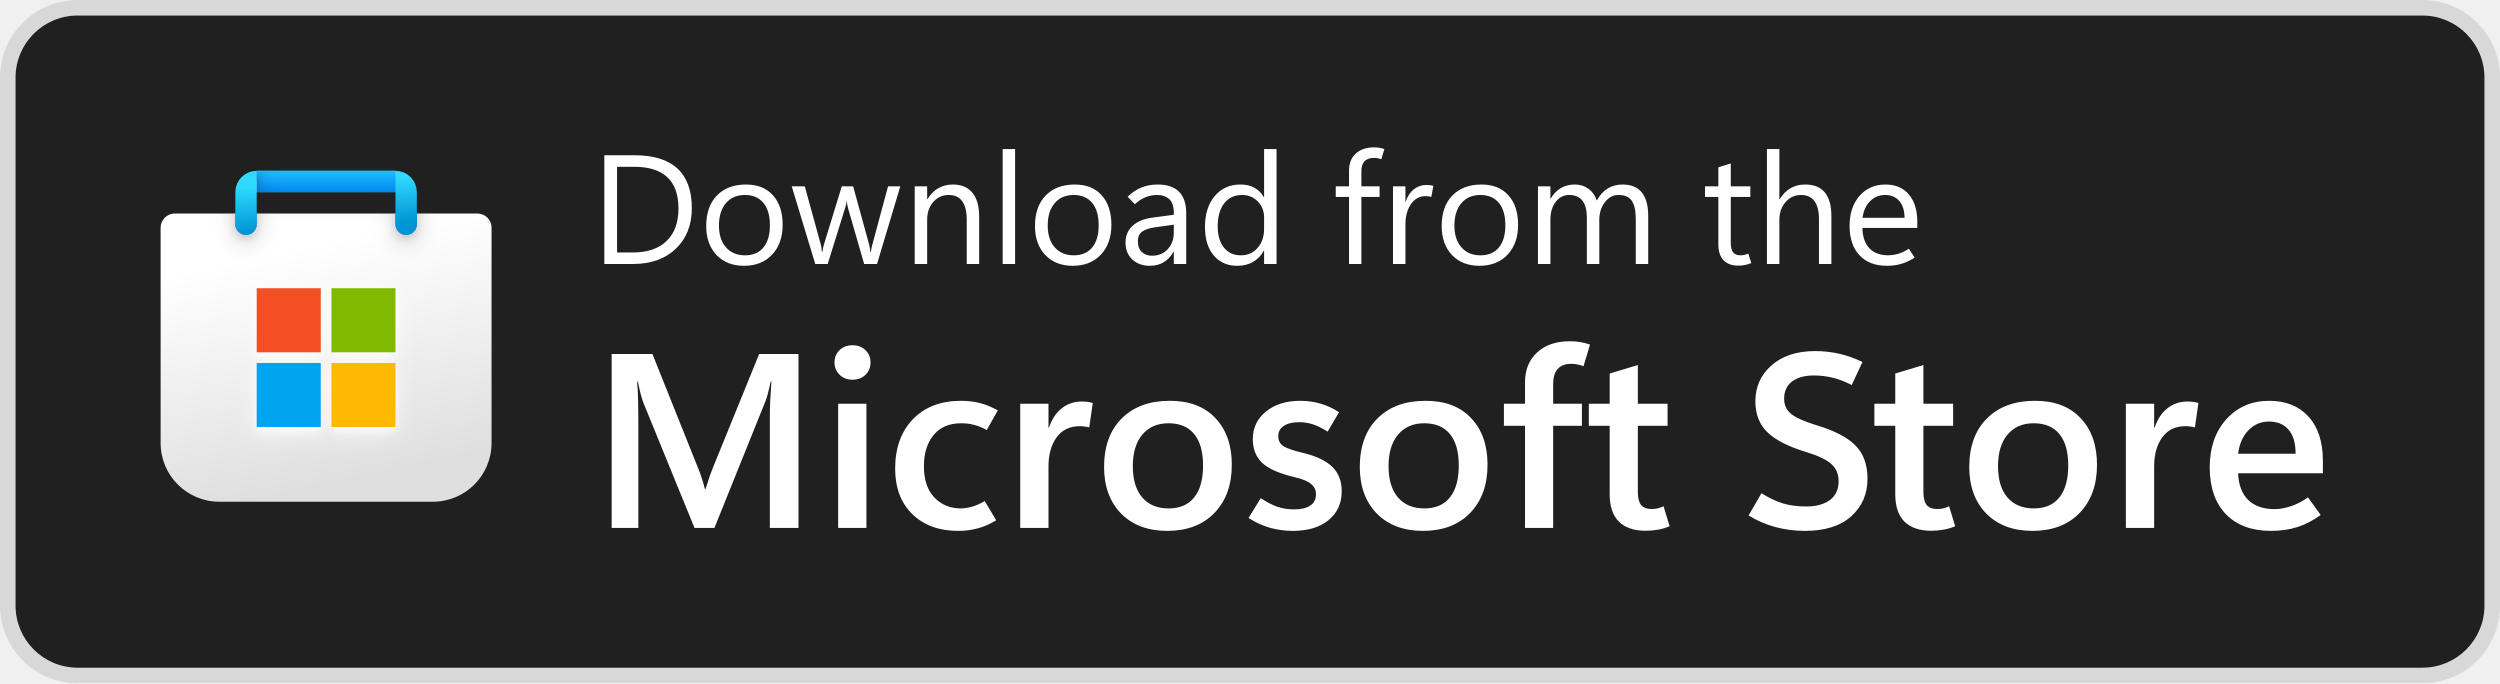
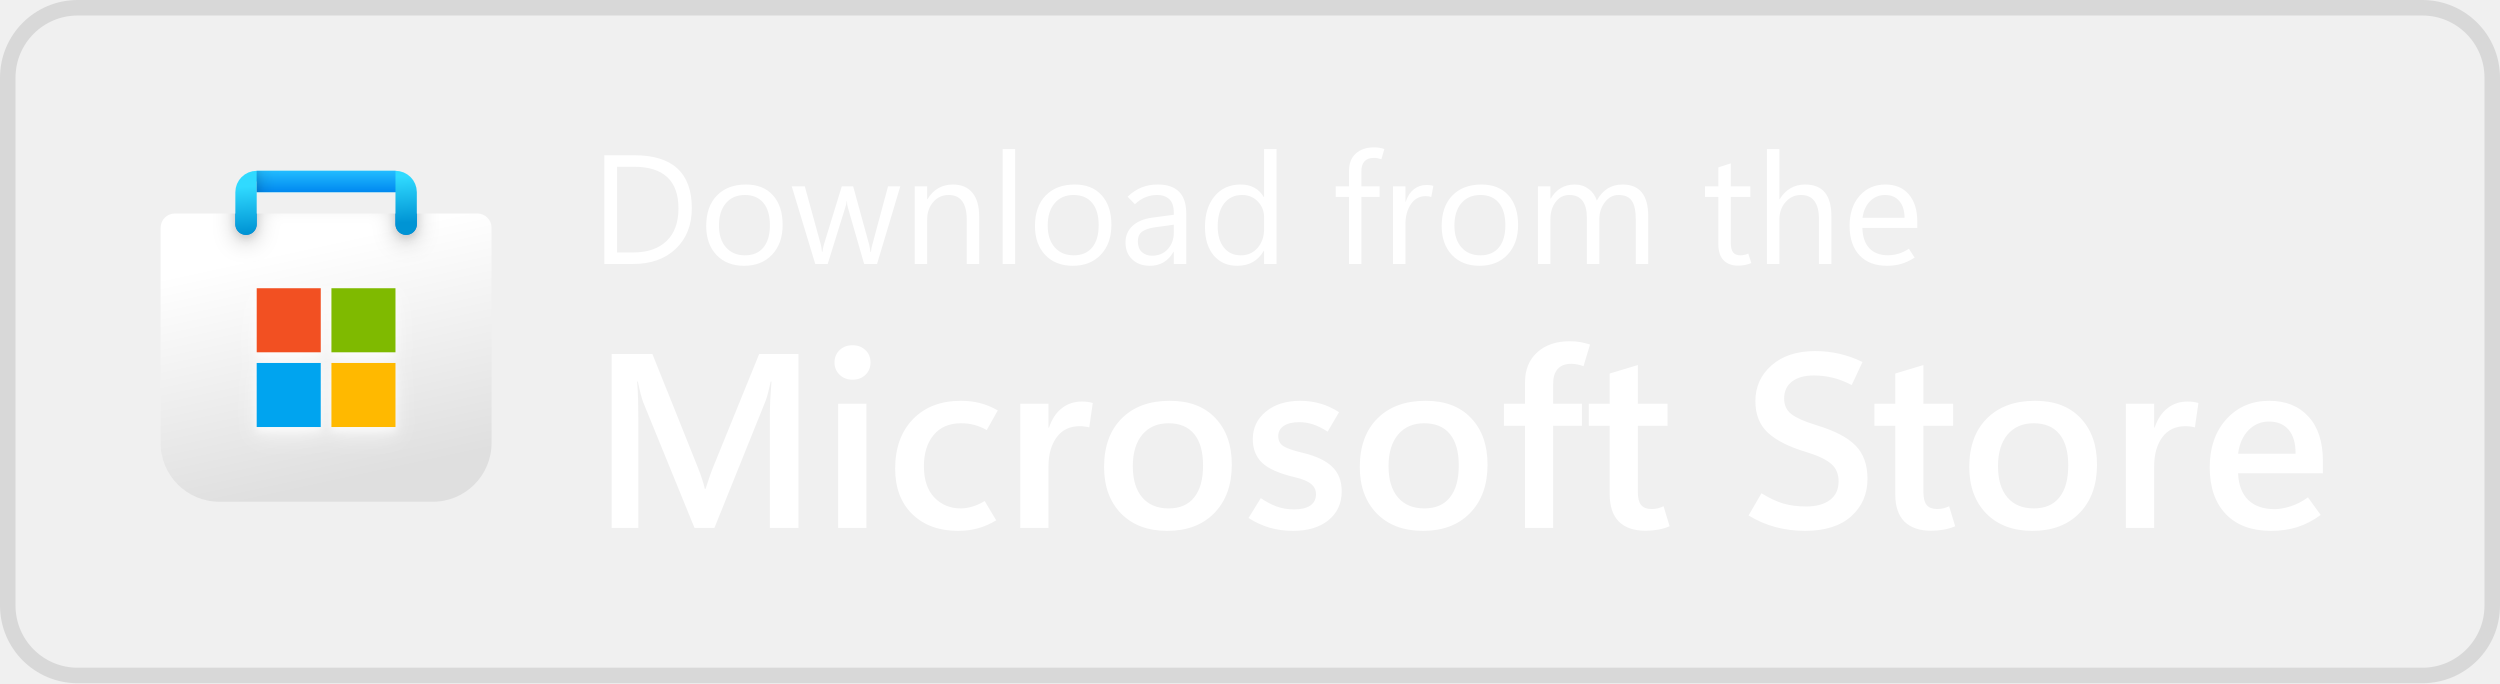
<svg xmlns="http://www.w3.org/2000/svg" width="161" height="44" viewBox="0 0 161 44" fill="none">
-   <rect x="1" y="1" width="159" height="42" rx="4" fill="#202020" />
+   <rect x="1" y="1" width="159" height="42" rx="4" fill="transparent" />
  <rect x="0.5" y="0.5" width="160" height="43" rx="4.5" stroke="black" stroke-opacity="0.1" />
  <g clip-path="url(#clip0_1049_9370)">
    <g clip-path="url(#clip1_1049_9370)">
      <path d="M10.344 14.667C10.344 14.16 10.754 13.75 11.26 13.75H30.74C31.246 13.75 31.656 14.16 31.656 14.667V28.531C31.656 30.62 29.963 32.312 27.875 32.312H14.125C12.037 32.312 10.344 30.62 10.344 28.531V14.667Z" fill="url(#paint0_linear_1049_9370)" />
      <mask id="mask0_1049_9370" style="mask-type:alpha" maskUnits="userSpaceOnUse" x="10" y="13" width="22" height="20">
        <path d="M10.344 14.667C10.344 14.16 10.754 13.75 11.26 13.75H30.74C31.246 13.75 31.656 14.16 31.656 14.667V28.531C31.656 30.62 29.963 32.312 27.875 32.312H14.125C12.037 32.312 10.344 30.62 10.344 28.531V14.667Z" fill="url(#paint1_linear_1049_9370)" />
      </mask>
      <g mask="url(#mask0_1049_9370)">
        <g filter="url(#filter0_dd_1049_9370)">
          <path d="M15.844 14.438V11.688H26.156V14.438" stroke="url(#paint2_linear_1049_9370)" stroke-width="1.375" stroke-linecap="round" />
        </g>
      </g>
      <g filter="url(#filter1_dd_1049_9370)">
        <path d="M20.657 18.562H16.532V22.688H20.657V18.562Z" fill="#F25022" />
        <path d="M25.469 18.562H21.344V22.688H25.469V18.562Z" fill="#7FBA00" />
        <path d="M25.469 23.375H21.344V27.5H25.469V23.375Z" fill="#FFB900" />
        <path d="M20.656 23.375H16.531V27.5H20.656V23.375Z" fill="#00A4EF" />
      </g>
      <path d="M15.844 14.438V12.375C15.844 11.995 16.152 11.688 16.531 11.688H25.469C25.848 11.688 26.156 11.995 26.156 12.375V14.438" stroke="url(#paint3_linear_1049_9370)" stroke-width="1.375" stroke-linecap="round" />
      <rect x="16.531" y="11" width="8.938" height="1.375" fill="url(#paint4_linear_1049_9370)" />
      <mask id="mask1_1049_9370" style="mask-type:alpha" maskUnits="userSpaceOnUse" x="16" y="11" width="10" height="2">
        <rect x="16.531" y="11" width="8.938" height="1.375" fill="url(#paint5_linear_1049_9370)" />
      </mask>
      <g mask="url(#mask1_1049_9370)">
        <g filter="url(#filter2_dd_1049_9370)">
          <rect x="14.545" y="11.688" width="1.986" height="3.438" fill="#C4C4C4" />
        </g>
      </g>
    </g>
  </g>
  <path d="M38.918 17V9.998H40.852C42.085 9.998 43.01 10.283 43.625 10.852C44.243 11.419 44.553 12.272 44.553 13.411C44.553 14.492 44.209 15.361 43.523 16.019C42.839 16.673 41.922 17 40.773 17H38.918ZM39.738 10.74V16.258H40.783C41.701 16.258 42.416 16.012 42.927 15.521C43.438 15.029 43.693 14.332 43.693 13.431C43.693 12.532 43.454 11.86 42.976 11.414C42.5 10.965 41.786 10.74 40.832 10.74H39.738ZM47.912 17.117C47.173 17.117 46.582 16.884 46.14 16.419C45.7 15.95 45.48 15.33 45.48 14.559C45.48 13.722 45.708 13.068 46.164 12.596C46.62 12.124 47.242 11.886 48.029 11.883C48.775 11.88 49.356 12.109 49.773 12.571C50.192 13.034 50.402 13.67 50.402 14.48C50.402 15.281 50.176 15.921 49.724 16.399C49.274 16.878 48.671 17.117 47.912 17.117ZM47.971 16.443C48.488 16.443 48.885 16.276 49.162 15.94C49.442 15.602 49.582 15.125 49.582 14.51C49.582 13.882 49.442 13.4 49.162 13.065C48.882 12.726 48.485 12.557 47.971 12.557C47.456 12.557 47.05 12.732 46.75 13.084C46.45 13.435 46.301 13.917 46.301 14.529C46.301 15.122 46.452 15.589 46.755 15.931C47.058 16.273 47.463 16.443 47.971 16.443ZM57.98 12L56.481 17H55.651L54.616 13.411C54.59 13.32 54.572 13.243 54.562 13.182C54.556 13.117 54.55 13.042 54.543 12.957H54.523C54.517 13.042 54.505 13.115 54.489 13.177C54.473 13.239 54.45 13.317 54.421 13.411L53.303 17H52.502L50.988 12H51.828L52.863 15.76C52.88 15.815 52.893 15.88 52.902 15.955C52.915 16.03 52.925 16.115 52.932 16.209H52.971C52.977 16.137 52.987 16.064 53 15.989C53.013 15.911 53.033 15.831 53.059 15.75L54.211 12H54.943L55.978 15.77C55.995 15.831 56.008 15.9 56.018 15.975C56.031 16.046 56.042 16.128 56.052 16.219H56.091C56.094 16.154 56.102 16.084 56.115 16.009C56.132 15.934 56.151 15.854 56.174 15.77L57.19 12H57.98ZM63.059 17H62.258V14.148C62.258 13.618 62.16 13.221 61.965 12.957C61.773 12.69 61.483 12.557 61.096 12.557C60.695 12.557 60.363 12.708 60.1 13.011C59.839 13.31 59.709 13.69 59.709 14.148V17H58.908V12H59.709V12.83H59.728C59.917 12.514 60.148 12.278 60.422 12.122C60.695 11.963 61.011 11.883 61.369 11.883C61.916 11.883 62.334 12.06 62.624 12.415C62.914 12.767 63.059 13.276 63.059 13.943V17ZM64.572 17V9.598H65.373V17H64.572ZM69.084 17.117C68.345 17.117 67.754 16.884 67.311 16.419C66.872 15.95 66.652 15.33 66.652 14.559C66.652 13.722 66.88 13.068 67.336 12.596C67.792 12.124 68.413 11.886 69.201 11.883C69.947 11.88 70.528 12.109 70.944 12.571C71.364 13.034 71.574 13.67 71.574 14.48C71.574 15.281 71.348 15.921 70.895 16.399C70.446 16.878 69.842 17.117 69.084 17.117ZM69.143 16.443C69.66 16.443 70.057 16.276 70.334 15.94C70.614 15.602 70.754 15.125 70.754 14.51C70.754 13.882 70.614 13.4 70.334 13.065C70.054 12.726 69.657 12.557 69.143 12.557C68.628 12.557 68.221 12.732 67.922 13.084C67.622 13.435 67.473 13.917 67.473 14.529C67.473 15.122 67.624 15.589 67.927 15.931C68.23 16.273 68.635 16.443 69.143 16.443ZM76.394 17H75.593V16.219H75.573C75.401 16.518 75.188 16.743 74.934 16.893C74.683 17.042 74.39 17.117 74.055 17.117C73.586 17.117 73.207 16.98 72.917 16.707C72.627 16.434 72.482 16.071 72.482 15.618C72.482 15.192 72.629 14.838 72.922 14.559C73.215 14.279 73.63 14.1 74.167 14.021L75.593 13.831V13.719C75.593 13.299 75.495 13.001 75.3 12.825C75.105 12.646 74.844 12.557 74.519 12.557C74.258 12.557 74.007 12.605 73.767 12.703C73.526 12.801 73.299 12.95 73.088 13.152L72.619 12.669C72.899 12.399 73.197 12.2 73.513 12.073C73.829 11.946 74.18 11.883 74.567 11.883C75.173 11.883 75.629 12.039 75.935 12.352C76.241 12.661 76.394 13.126 76.394 13.748V17ZM75.593 14.969V14.471L74.387 14.637C74.019 14.689 73.742 14.782 73.557 14.915C73.371 15.049 73.278 15.258 73.278 15.545C73.278 15.844 73.365 16.074 73.537 16.233C73.713 16.39 73.926 16.468 74.177 16.468C74.61 16.468 74.953 16.326 75.207 16.043C75.464 15.76 75.593 15.402 75.593 14.969ZM81.389 16.15C81.203 16.473 80.967 16.715 80.681 16.878C80.397 17.037 80.061 17.117 79.67 17.117C79.042 17.117 78.539 16.894 78.161 16.448C77.787 15.999 77.6 15.389 77.6 14.617C77.6 13.79 77.808 13.128 78.225 12.63C78.641 12.132 79.196 11.883 79.89 11.883C80.235 11.883 80.531 11.951 80.778 12.088C81.029 12.221 81.232 12.423 81.389 12.693H81.408V9.598H82.209V17H81.408V16.15H81.389ZM78.42 14.578C78.42 15.154 78.553 15.61 78.82 15.945C79.091 16.277 79.452 16.443 79.904 16.443C80.353 16.443 80.716 16.282 80.993 15.96C81.27 15.638 81.408 15.231 81.408 14.739V14.002C81.408 13.598 81.273 13.257 81.003 12.977C80.736 12.697 80.399 12.557 79.992 12.557C79.504 12.557 79.12 12.736 78.84 13.094C78.56 13.452 78.42 13.947 78.42 14.578ZM88.962 10.252C88.871 10.223 88.788 10.201 88.713 10.188C88.641 10.175 88.565 10.169 88.483 10.169C88.21 10.169 88.007 10.242 87.873 10.389C87.74 10.535 87.673 10.75 87.673 11.033V12H88.845V12.684H87.673V17H86.877V12.684H86.022V12H86.877V10.994C86.877 10.522 87.022 10.154 87.311 9.891C87.601 9.624 87.998 9.49 88.503 9.49C88.627 9.49 88.739 9.5 88.84 9.52C88.941 9.536 89.045 9.562 89.152 9.598L88.962 10.252ZM92.175 12.684C92.113 12.664 92.058 12.651 92.009 12.645C91.96 12.635 91.898 12.63 91.823 12.63C91.416 12.63 91.096 12.804 90.861 13.152C90.627 13.497 90.51 13.93 90.51 14.451V17H89.709V12H90.51V12.991H90.529C90.643 12.64 90.817 12.373 91.052 12.19C91.286 12.005 91.556 11.912 91.862 11.912C91.963 11.912 92.048 11.917 92.116 11.927C92.188 11.937 92.251 11.951 92.307 11.971L92.175 12.684ZM95.275 17.117C94.537 17.117 93.946 16.884 93.503 16.419C93.064 15.95 92.844 15.33 92.844 14.559C92.844 13.722 93.072 13.068 93.527 12.596C93.983 12.124 94.605 11.886 95.393 11.883C96.138 11.88 96.719 12.109 97.136 12.571C97.556 13.034 97.766 13.67 97.766 14.48C97.766 15.281 97.539 15.921 97.087 16.399C96.638 16.878 96.034 17.117 95.275 17.117ZM95.334 16.443C95.852 16.443 96.249 16.276 96.525 15.94C96.805 15.602 96.945 15.125 96.945 14.51C96.945 13.882 96.805 13.4 96.525 13.065C96.245 12.726 95.848 12.557 95.334 12.557C94.82 12.557 94.413 12.732 94.113 13.084C93.814 13.435 93.664 13.917 93.664 14.529C93.664 15.122 93.815 15.589 94.118 15.931C94.421 16.273 94.826 16.443 95.334 16.443ZM106.145 17H105.344V14.129C105.344 13.575 105.257 13.175 105.085 12.928C104.916 12.68 104.629 12.557 104.226 12.557C103.884 12.557 103.592 12.713 103.352 13.025C103.114 13.338 102.995 13.712 102.995 14.148V17H102.194V14.031C102.194 13.54 102.1 13.172 101.911 12.928C101.722 12.68 101.438 12.557 101.057 12.557C100.705 12.557 100.415 12.705 100.188 13.001C99.96 13.294 99.846 13.676 99.846 14.148V17H99.045V12H99.846V12.791H99.865C100.044 12.488 100.262 12.262 100.52 12.112C100.78 11.959 101.079 11.883 101.418 11.883C101.76 11.883 102.058 11.979 102.312 12.171C102.565 12.36 102.74 12.609 102.834 12.918C103.02 12.573 103.251 12.314 103.527 12.142C103.804 11.969 104.126 11.883 104.494 11.883C105.044 11.883 105.456 12.052 105.729 12.391C106.006 12.729 106.145 13.239 106.145 13.919V17ZM112.785 16.941C112.648 16.997 112.513 17.037 112.38 17.064C112.25 17.093 112.102 17.107 111.936 17.107C111.538 17.107 111.226 16.992 110.998 16.761C110.773 16.526 110.661 16.181 110.661 15.726V12.684H109.802V12H110.661V10.779L111.462 10.521V12H112.722V12.684H111.462V15.633C111.462 15.919 111.512 16.126 111.613 16.253C111.717 16.38 111.872 16.443 112.077 16.443C112.175 16.443 112.269 16.432 112.36 16.409C112.451 16.386 112.528 16.36 112.59 16.331L112.785 16.941ZM117.941 17H117.141V14.119C117.141 13.598 117.043 13.208 116.848 12.947C116.656 12.687 116.366 12.557 115.979 12.557C115.588 12.557 115.259 12.708 114.992 13.011C114.725 13.31 114.592 13.696 114.592 14.168V17H113.791V9.598H114.592V12.83H114.611C114.803 12.514 115.036 12.278 115.31 12.122C115.583 11.963 115.897 11.883 116.252 11.883C116.815 11.883 117.237 12.052 117.517 12.391C117.8 12.729 117.941 13.239 117.941 13.919V17ZM123.474 14.681H119.938C119.951 15.244 120.1 15.678 120.383 15.984C120.669 16.287 121.07 16.439 121.584 16.439C121.809 16.439 122.033 16.406 122.258 16.341C122.486 16.273 122.71 16.165 122.932 16.019L123.303 16.59C123.02 16.772 122.736 16.906 122.453 16.99C122.17 17.075 121.859 17.117 121.521 17.117C120.765 17.117 120.176 16.893 119.753 16.443C119.33 15.994 119.117 15.367 119.113 14.563C119.11 13.759 119.322 13.112 119.748 12.62C120.178 12.129 120.734 11.883 121.418 11.883C122.069 11.883 122.574 12.096 122.932 12.523C123.293 12.946 123.474 13.533 123.474 14.285V14.681ZM122.653 14.026C122.65 13.564 122.538 13.204 122.316 12.947C122.095 12.687 121.791 12.557 121.403 12.557C121.022 12.557 120.699 12.69 120.432 12.957C120.168 13.221 120.007 13.577 119.948 14.026H122.653Z" fill="white" />
  <path d="M51.422 34H49.578V26.852C49.578 26.529 49.586 26.177 49.602 25.797C49.622 25.412 49.648 25.003 49.68 24.57H49.633C49.57 24.867 49.51 25.122 49.453 25.336C49.401 25.544 49.349 25.711 49.297 25.836L46.008 34H44.727L41.422 25.906C41.38 25.792 41.328 25.622 41.266 25.398C41.208 25.174 41.146 24.898 41.078 24.57H41.031C41.062 24.945 41.083 25.344 41.094 25.766C41.104 26.182 41.109 26.622 41.109 27.086V34H39.391V22.797H42.016L44.93 30.078C45.044 30.354 45.138 30.609 45.211 30.844C45.289 31.073 45.349 31.287 45.391 31.484H45.438C45.531 31.188 45.62 30.919 45.703 30.68C45.786 30.44 45.865 30.232 45.938 30.055L48.891 22.797H51.422V34ZM54.898 24.453C54.565 24.453 54.289 24.346 54.07 24.133C53.852 23.919 53.742 23.656 53.742 23.344C53.742 23.021 53.852 22.755 54.07 22.547C54.289 22.338 54.565 22.234 54.898 22.234C55.237 22.234 55.516 22.338 55.734 22.547C55.953 22.755 56.062 23.021 56.062 23.344C56.062 23.662 55.953 23.927 55.734 24.141C55.516 24.349 55.237 24.453 54.898 24.453ZM55.797 34H53.977V26H55.797V34ZM64.156 33.508C63.76 33.747 63.367 33.919 62.977 34.023C62.586 34.133 62.161 34.188 61.703 34.188C60.474 34.188 59.49 33.828 58.75 33.109C58.016 32.391 57.648 31.414 57.648 30.18C57.648 28.852 58.029 27.792 58.789 27C59.555 26.208 60.586 25.812 61.883 25.812C62.336 25.812 62.747 25.862 63.117 25.961C63.492 26.055 63.872 26.211 64.258 26.43L63.547 27.695C63.276 27.544 63.01 27.435 62.75 27.367C62.49 27.294 62.206 27.258 61.898 27.258C61.133 27.258 60.542 27.51 60.125 28.016C59.708 28.521 59.5 29.19 59.5 30.023C59.5 30.898 59.724 31.57 60.172 32.039C60.625 32.508 61.193 32.742 61.875 32.742C62.083 32.742 62.323 32.706 62.594 32.633C62.865 32.555 63.138 32.432 63.414 32.266L64.156 33.508ZM70.148 27.523C70.049 27.497 69.953 27.479 69.859 27.469C69.771 27.453 69.667 27.445 69.547 27.445C68.896 27.445 68.396 27.685 68.047 28.164C67.698 28.643 67.523 29.268 67.523 30.039V34H65.703V26H67.523V27.539H67.555C67.742 26.987 68.018 26.57 68.383 26.289C68.747 26.003 69.177 25.859 69.672 25.859C69.812 25.859 69.938 25.867 70.047 25.883C70.162 25.898 70.271 25.922 70.375 25.953L70.148 27.523ZM75.172 34.188C73.922 34.188 72.93 33.815 72.195 33.07C71.466 32.32 71.102 31.318 71.102 30.062C71.107 28.734 71.487 27.695 72.242 26.945C72.997 26.19 74.026 25.812 75.328 25.812C76.583 25.807 77.562 26.177 78.266 26.922C78.974 27.662 79.328 28.664 79.328 29.93C79.328 31.232 78.953 32.268 78.203 33.039C77.458 33.805 76.448 34.188 75.172 34.188ZM75.258 32.742C75.982 32.742 76.531 32.505 76.906 32.031C77.287 31.557 77.477 30.872 77.477 29.977C77.477 29.091 77.287 28.417 76.906 27.953C76.526 27.49 75.974 27.258 75.25 27.258C74.537 27.258 73.974 27.503 73.562 27.992C73.156 28.482 72.953 29.159 72.953 30.023C72.953 30.893 73.156 31.565 73.562 32.039C73.969 32.508 74.534 32.742 75.258 32.742ZM80.406 33.359L81.195 32.078C81.508 32.297 81.838 32.474 82.188 32.609C82.542 32.74 82.924 32.805 83.336 32.805C83.784 32.805 84.13 32.724 84.375 32.562C84.625 32.396 84.75 32.148 84.75 31.82C84.75 31.56 84.646 31.344 84.438 31.172C84.234 30.995 83.885 30.849 83.391 30.734C82.391 30.5 81.688 30.19 81.281 29.805C80.88 29.419 80.68 28.912 80.68 28.281C80.68 27.557 80.961 26.966 81.523 26.508C82.086 26.044 82.823 25.812 83.734 25.812C84.188 25.812 84.62 25.872 85.031 25.992C85.443 26.107 85.844 26.292 86.234 26.547L85.5 27.797C85.156 27.578 84.841 27.422 84.555 27.328C84.268 27.234 83.974 27.188 83.672 27.188C83.245 27.188 82.912 27.268 82.672 27.43C82.438 27.586 82.32 27.805 82.32 28.086C82.32 28.383 82.44 28.604 82.68 28.75C82.924 28.891 83.333 29.029 83.906 29.164C84.771 29.372 85.404 29.674 85.805 30.07C86.206 30.461 86.406 30.984 86.406 31.641C86.406 32.417 86.122 33.036 85.555 33.5C84.992 33.958 84.229 34.188 83.266 34.188C82.745 34.188 82.245 34.12 81.766 33.984C81.292 33.844 80.838 33.635 80.406 33.359ZM91.641 34.188C90.391 34.188 89.398 33.815 88.664 33.07C87.935 32.32 87.57 31.318 87.57 30.062C87.576 28.734 87.956 27.695 88.711 26.945C89.466 26.19 90.495 25.812 91.797 25.812C93.052 25.807 94.031 26.177 94.734 26.922C95.443 27.662 95.797 28.664 95.797 29.93C95.797 31.232 95.422 32.268 94.672 33.039C93.927 33.805 92.917 34.188 91.641 34.188ZM91.727 32.742C92.451 32.742 93 32.505 93.375 32.031C93.755 31.557 93.945 30.872 93.945 29.977C93.945 29.091 93.755 28.417 93.375 27.953C92.995 27.49 92.443 27.258 91.719 27.258C91.005 27.258 90.443 27.503 90.031 27.992C89.625 28.482 89.422 29.159 89.422 30.023C89.422 30.893 89.625 31.565 90.031 32.039C90.438 32.508 91.003 32.742 91.727 32.742ZM101.977 23.586C101.831 23.529 101.698 23.49 101.578 23.469C101.458 23.443 101.328 23.43 101.188 23.43C100.802 23.43 100.51 23.542 100.312 23.766C100.12 23.984 100.023 24.302 100.023 24.719V26H101.875V27.422H100.023V34H98.211V27.422H96.852V26H98.211V24.625C98.211 23.812 98.471 23.169 98.992 22.695C99.518 22.216 100.214 21.977 101.078 21.977C101.349 21.977 101.583 21.995 101.781 22.031C101.979 22.068 102.185 22.12 102.398 22.188L101.977 23.586ZM107.523 33.891C107.289 33.99 107.044 34.062 106.789 34.109C106.534 34.156 106.26 34.18 105.969 34.18C105.229 34.18 104.659 33.984 104.258 33.594C103.862 33.198 103.664 32.609 103.664 31.828V27.422H102.32V26H103.664V24.055L105.477 23.508V26H107.391V27.422H105.477V31.68C105.477 32.07 105.547 32.352 105.688 32.523C105.833 32.695 106.057 32.781 106.359 32.781C106.505 32.781 106.643 32.766 106.773 32.734C106.909 32.698 107.029 32.654 107.133 32.602L107.523 33.891ZM112.609 33.195L113.438 31.766C113.943 32.078 114.414 32.3 114.852 32.43C115.289 32.555 115.779 32.617 116.32 32.617C116.966 32.617 117.474 32.479 117.844 32.203C118.219 31.922 118.406 31.521 118.406 31C118.406 30.526 118.25 30.154 117.938 29.883C117.63 29.607 117.107 29.354 116.367 29.125C115.227 28.787 114.388 28.367 113.852 27.867C113.315 27.367 113.047 26.69 113.047 25.836C113.047 24.909 113.393 24.141 114.086 23.531C114.779 22.917 115.719 22.609 116.906 22.609C117.427 22.609 117.94 22.667 118.445 22.781C118.951 22.896 119.451 23.073 119.945 23.312L119.25 24.797C118.818 24.573 118.404 24.414 118.008 24.32C117.617 24.227 117.219 24.18 116.812 24.18C116.219 24.18 115.75 24.31 115.406 24.57C115.068 24.831 114.898 25.198 114.898 25.672C114.898 26.094 115.055 26.427 115.367 26.672C115.68 26.912 116.216 27.148 116.977 27.383C118.143 27.732 118.982 28.167 119.492 28.688C120.008 29.208 120.266 29.924 120.266 30.836C120.266 31.815 119.917 32.62 119.219 33.25C118.521 33.875 117.526 34.188 116.234 34.188C115.589 34.188 114.958 34.107 114.344 33.945C113.729 33.779 113.151 33.529 112.609 33.195ZM125.914 33.891C125.68 33.99 125.435 34.062 125.18 34.109C124.924 34.156 124.651 34.18 124.359 34.18C123.62 34.18 123.049 33.984 122.648 33.594C122.253 33.198 122.055 32.609 122.055 31.828V27.422H120.711V26H122.055V24.055L123.867 23.508V26H125.781V27.422H123.867V31.68C123.867 32.07 123.938 32.352 124.078 32.523C124.224 32.695 124.448 32.781 124.75 32.781C124.896 32.781 125.034 32.766 125.164 32.734C125.299 32.698 125.419 32.654 125.523 32.602L125.914 33.891ZM130.891 34.188C129.641 34.188 128.648 33.815 127.914 33.07C127.185 32.32 126.82 31.318 126.82 30.062C126.826 28.734 127.206 27.695 127.961 26.945C128.716 26.19 129.745 25.812 131.047 25.812C132.302 25.807 133.281 26.177 133.984 26.922C134.693 27.662 135.047 28.664 135.047 29.93C135.047 31.232 134.672 32.268 133.922 33.039C133.177 33.805 132.167 34.188 130.891 34.188ZM130.977 32.742C131.701 32.742 132.25 32.505 132.625 32.031C133.005 31.557 133.195 30.872 133.195 29.977C133.195 29.091 133.005 28.417 132.625 27.953C132.245 27.49 131.693 27.258 130.969 27.258C130.255 27.258 129.693 27.503 129.281 27.992C128.875 28.482 128.672 29.159 128.672 30.023C128.672 30.893 128.875 31.565 129.281 32.039C129.688 32.508 130.253 32.742 130.977 32.742ZM141.352 27.523C141.253 27.497 141.156 27.479 141.062 27.469C140.974 27.453 140.87 27.445 140.75 27.445C140.099 27.445 139.599 27.685 139.25 28.164C138.901 28.643 138.727 29.268 138.727 30.039V34H136.906V26H138.727V27.539H138.758C138.945 26.987 139.221 26.57 139.586 26.289C139.951 26.003 140.38 25.859 140.875 25.859C141.016 25.859 141.141 25.867 141.25 25.883C141.365 25.898 141.474 25.922 141.578 25.953L141.352 27.523ZM149.594 30.477H144.133C144.164 31.232 144.383 31.807 144.789 32.203C145.195 32.594 145.763 32.789 146.492 32.789C146.789 32.789 147.128 32.729 147.508 32.609C147.888 32.49 148.263 32.297 148.633 32.031L149.453 33.164C148.958 33.523 148.456 33.784 147.945 33.945C147.435 34.107 146.872 34.188 146.258 34.188C145.013 34.188 144.044 33.831 143.352 33.117C142.659 32.398 142.31 31.396 142.305 30.109C142.305 28.828 142.661 27.792 143.375 27C144.094 26.208 145.013 25.812 146.133 25.812C147.206 25.812 148.049 26.151 148.664 26.828C149.284 27.5 149.594 28.453 149.594 29.688V30.477ZM147.836 29.219C147.836 28.531 147.685 28.016 147.383 27.672C147.086 27.323 146.664 27.148 146.117 27.148C145.602 27.148 145.161 27.336 144.797 27.711C144.438 28.081 144.216 28.583 144.133 29.219H147.836Z" fill="white" />
  <defs>
    <filter id="filter0_dd_1049_9370" x="13.781" y="10.083" width="14.438" height="6.875" filterUnits="userSpaceOnUse" color-interpolation-filters="sRGB">
      <feFlood flood-opacity="0" result="BackgroundImageFix" />
      <feColorMatrix in="SourceAlpha" type="matrix" values="0 0 0 0 0 0 0 0 0 0 0 0 0 0 0 0 0 0 127 0" result="hardAlpha" />
      <feOffset dy="0.229" />
      <feGaussianBlur stdDeviation="0.229" />
      <feColorMatrix type="matrix" values="0 0 0 0 0 0 0 0 0 0 0 0 0 0 0 0 0 0 0.1 0" />
      <feBlend mode="normal" in2="BackgroundImageFix" result="effect1_dropShadow_1049_9370" />
      <feColorMatrix in="SourceAlpha" type="matrix" values="0 0 0 0 0 0 0 0 0 0 0 0 0 0 0 0 0 0 127 0" result="hardAlpha" />
      <feOffset dy="0.458" />
      <feGaussianBlur stdDeviation="0.688" />
      <feColorMatrix type="matrix" values="0 0 0 0 0 0 0 0 0 0 0 0 0 0 0 0 0 0 0.2 0" />
      <feBlend mode="normal" in2="effect1_dropShadow_1049_9370" result="effect2_dropShadow_1049_9370" />
      <feBlend mode="normal" in="SourceGraphic" in2="effect2_dropShadow_1049_9370" result="shape" />
    </filter>
    <filter id="filter1_dd_1049_9370" x="15.156" y="17.646" width="11.688" height="11.688" filterUnits="userSpaceOnUse" color-interpolation-filters="sRGB">
      <feFlood flood-opacity="0" result="BackgroundImageFix" />
      <feColorMatrix in="SourceAlpha" type="matrix" values="0 0 0 0 0 0 0 0 0 0 0 0 0 0 0 0 0 0 127 0" result="hardAlpha" />
      <feOffset dy="0.229" />
      <feGaussianBlur stdDeviation="0.229" />
      <feColorMatrix type="matrix" values="0 0 0 0 1 0 0 0 0 1 0 0 0 0 1 0 0 0 0.6 0" />
      <feBlend mode="normal" in2="BackgroundImageFix" result="effect1_dropShadow_1049_9370" />
      <feColorMatrix in="SourceAlpha" type="matrix" values="0 0 0 0 0 0 0 0 0 0 0 0 0 0 0 0 0 0 127 0" result="hardAlpha" />
      <feOffset dy="0.458" />
      <feGaussianBlur stdDeviation="0.688" />
      <feColorMatrix type="matrix" values="0 0 0 0 1 0 0 0 0 1 0 0 0 0 1 0 0 0 0.6 0" />
      <feBlend mode="normal" in2="effect1_dropShadow_1049_9370" result="effect2_dropShadow_1049_9370" />
      <feBlend mode="normal" in="SourceGraphic" in2="effect2_dropShadow_1049_9370" result="shape" />
    </filter>
    <filter id="filter2_dd_1049_9370" x="13.17" y="9.396" width="15.659" height="6.188" filterUnits="userSpaceOnUse" color-interpolation-filters="sRGB">
      <feFlood flood-opacity="0" result="BackgroundImageFix" />
      <feColorMatrix in="SourceAlpha" type="matrix" values="0 0 0 0 0 0 0 0 0 0 0 0 0 0 0 0 0 0 127 0" result="hardAlpha" />
      <feOffset dy="-0.917" />
      <feGaussianBlur stdDeviation="0.229" />
      <feColorMatrix type="matrix" values="0 0 0 0 0 0 0 0 0 0 0 0 0 0 0 0 0 0 0.1 0" />
      <feBlend mode="normal" in2="BackgroundImageFix" result="effect1_dropShadow_1049_9370" />
      <feColorMatrix in="SourceAlpha" type="matrix" values="0 0 0 0 0 0 0 0 0 0 0 0 0 0 0 0 0 0 127 0" result="hardAlpha" />
      <feOffset dy="-0.917" />
      <feGaussianBlur stdDeviation="0.688" />
      <feColorMatrix type="matrix" values="0 0 0 0 0 0 0 0 0 0 0 0 0 0 0 0 0 0 0.2 0" />
      <feBlend mode="normal" in2="effect1_dropShadow_1049_9370" result="effect2_dropShadow_1049_9370" />
      <feBlend mode="normal" in="SourceGraphic" in2="effect2_dropShadow_1049_9370" result="shape" />
    </filter>
    <linearGradient id="paint0_linear_1049_9370" x1="15.188" y1="11.008" x2="19.66" y2="31.549" gradientUnits="userSpaceOnUse">
      <stop offset="0.271" stop-color="white" />
      <stop offset="1" stop-color="#DFDFDF" />
    </linearGradient>
    <linearGradient id="paint1_linear_1049_9370" x1="21" y1="13.75" x2="25.096" y2="32.954" gradientUnits="userSpaceOnUse">
      <stop stop-color="#0078D4" />
      <stop offset="1" stop-color="#114A8B" />
    </linearGradient>
    <linearGradient id="paint2_linear_1049_9370" x1="21" y1="11.688" x2="21.193" y2="14.649" gradientUnits="userSpaceOnUse">
      <stop stop-color="#28AFEA" />
      <stop offset="1" stop-color="#0078D4" />
    </linearGradient>
    <linearGradient id="paint3_linear_1049_9370" x1="21" y1="11.688" x2="21.193" y2="14.649" gradientUnits="userSpaceOnUse">
      <stop stop-color="#30DAFF" />
      <stop offset="1" stop-color="#0094D4" />
    </linearGradient>
    <linearGradient id="paint4_linear_1049_9370" x1="20.503" y1="11" x2="20.503" y2="12.375" gradientUnits="userSpaceOnUse">
      <stop stop-color="#22BCFF" />
      <stop offset="1" stop-color="#0088F0" />
    </linearGradient>
    <linearGradient id="paint5_linear_1049_9370" x1="20.503" y1="11" x2="20.503" y2="12.375" gradientUnits="userSpaceOnUse">
      <stop stop-color="#28AFEA" />
      <stop offset="1" stop-color="#3CCBF4" />
    </linearGradient>
    <clipPath id="clip0_1049_9370">
      <rect width="22" height="22" fill="white" transform="translate(10 11)" />
    </clipPath>
    <clipPath id="clip1_1049_9370">
      <rect width="22" height="22" fill="white" transform="translate(10 11)" />
    </clipPath>
  </defs>
</svg>
